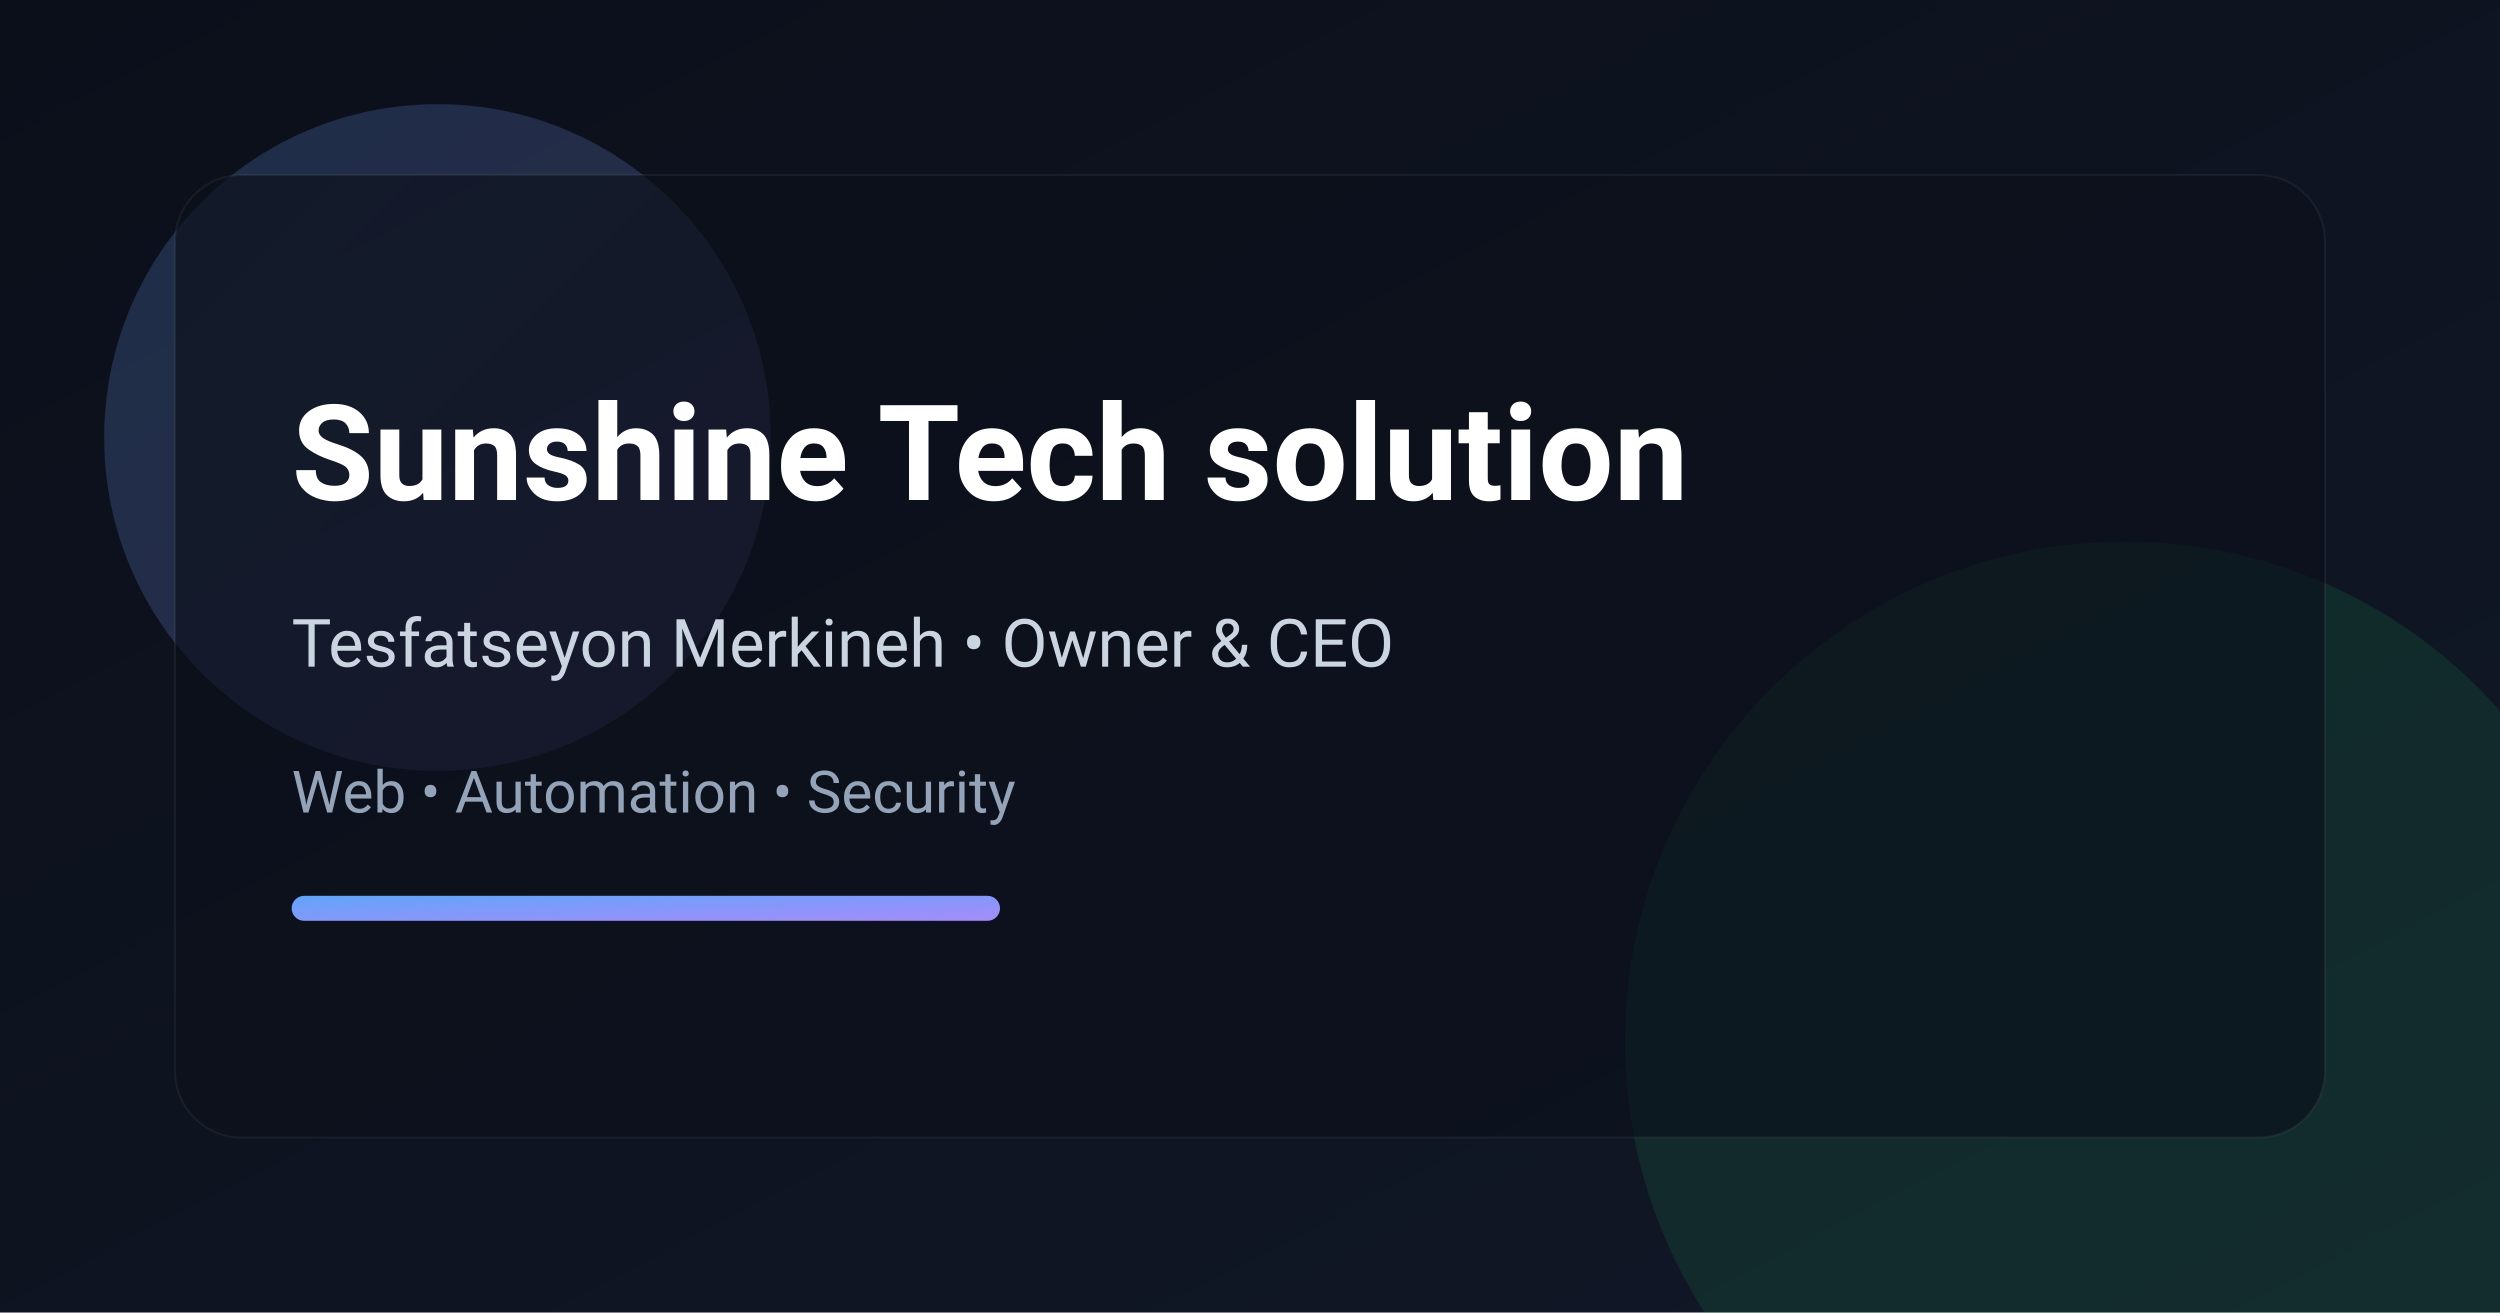
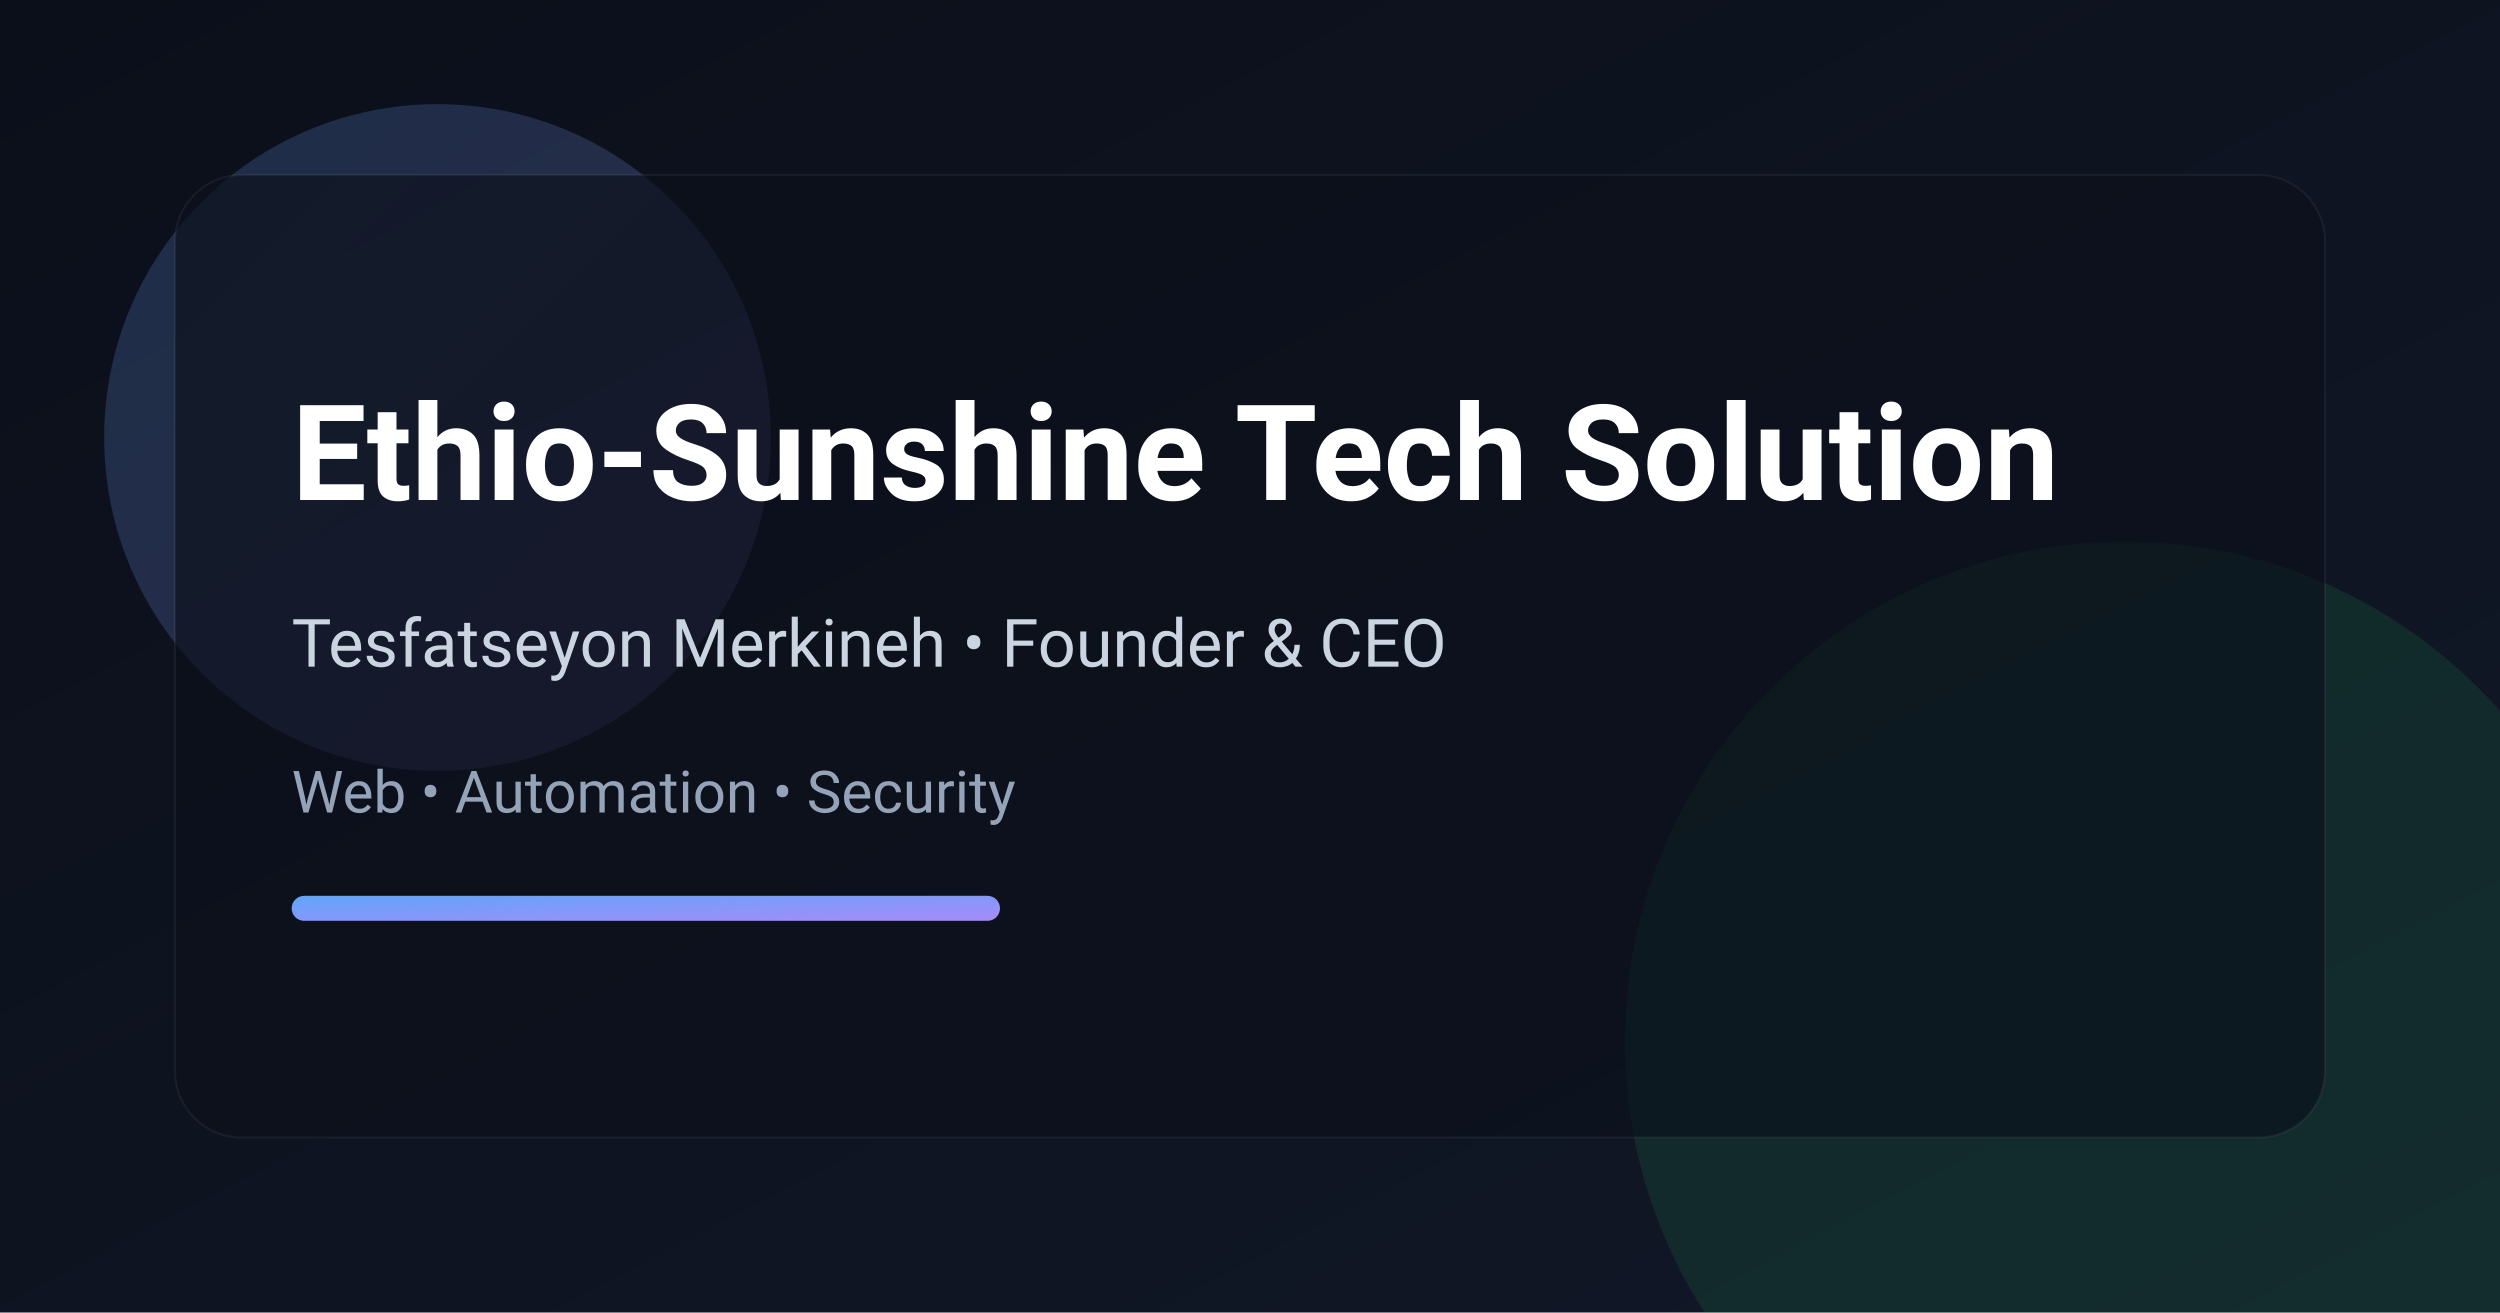
<svg xmlns="http://www.w3.org/2000/svg" width="1200" height="630" viewBox="0 0 1200 630">
  <defs>
    <linearGradient id="bg" x1="0" y1="0" x2="1" y2="1">
      <stop offset="0" stop-color="#0b0f1a" />
      <stop offset="1" stop-color="#111827" />
    </linearGradient>
    <linearGradient id="g" x1="0" y1="0" x2="1" y2="1">
      <stop offset="0" stop-color="#60a5fa" />
      <stop offset="1" stop-color="#a78bfa" />
    </linearGradient>
  </defs>
  <rect width="1200" height="630" fill="url(#bg)" />
  <circle cx="210" cy="210" r="160" fill="url(#g)" opacity="0.2" />
  <circle cx="1020" cy="500" r="240" fill="#22c55e" opacity="0.12" />
  <rect x="84" y="84" width="1032" height="462" rx="32" fill="#0b0f1a" opacity="0.65" stroke="#ffffff" stroke-opacity="0.08" />
  <text x="140" y="240" font-family="ui-sans-serif, system-ui, -apple-system, Segoe UI, Roboto, Arial" font-size="64" fill="#ffffff" font-weight="700">
-     Sunshine Tech solution
+     Ethio-Sunshine Tech Solution
  </text>
  <text x="140" y="320" font-family="ui-sans-serif, system-ui, -apple-system, Segoe UI, Roboto, Arial" font-size="32" fill="#cbd5e1">
-     Tesfatseyon Merkineh • Owner &amp; CEO
+     Tesfatseyon Merkineh • Founder &amp; CEO
  </text>
  <text x="140" y="390" font-family="ui-sans-serif, system-ui, -apple-system, Segoe UI, Roboto, Arial" font-size="28" fill="#94a3b8">
    Web • Automation • Security
  </text>
  <rect x="140" y="430" width="340" height="12" rx="6" fill="url(#g)" />
</svg>
